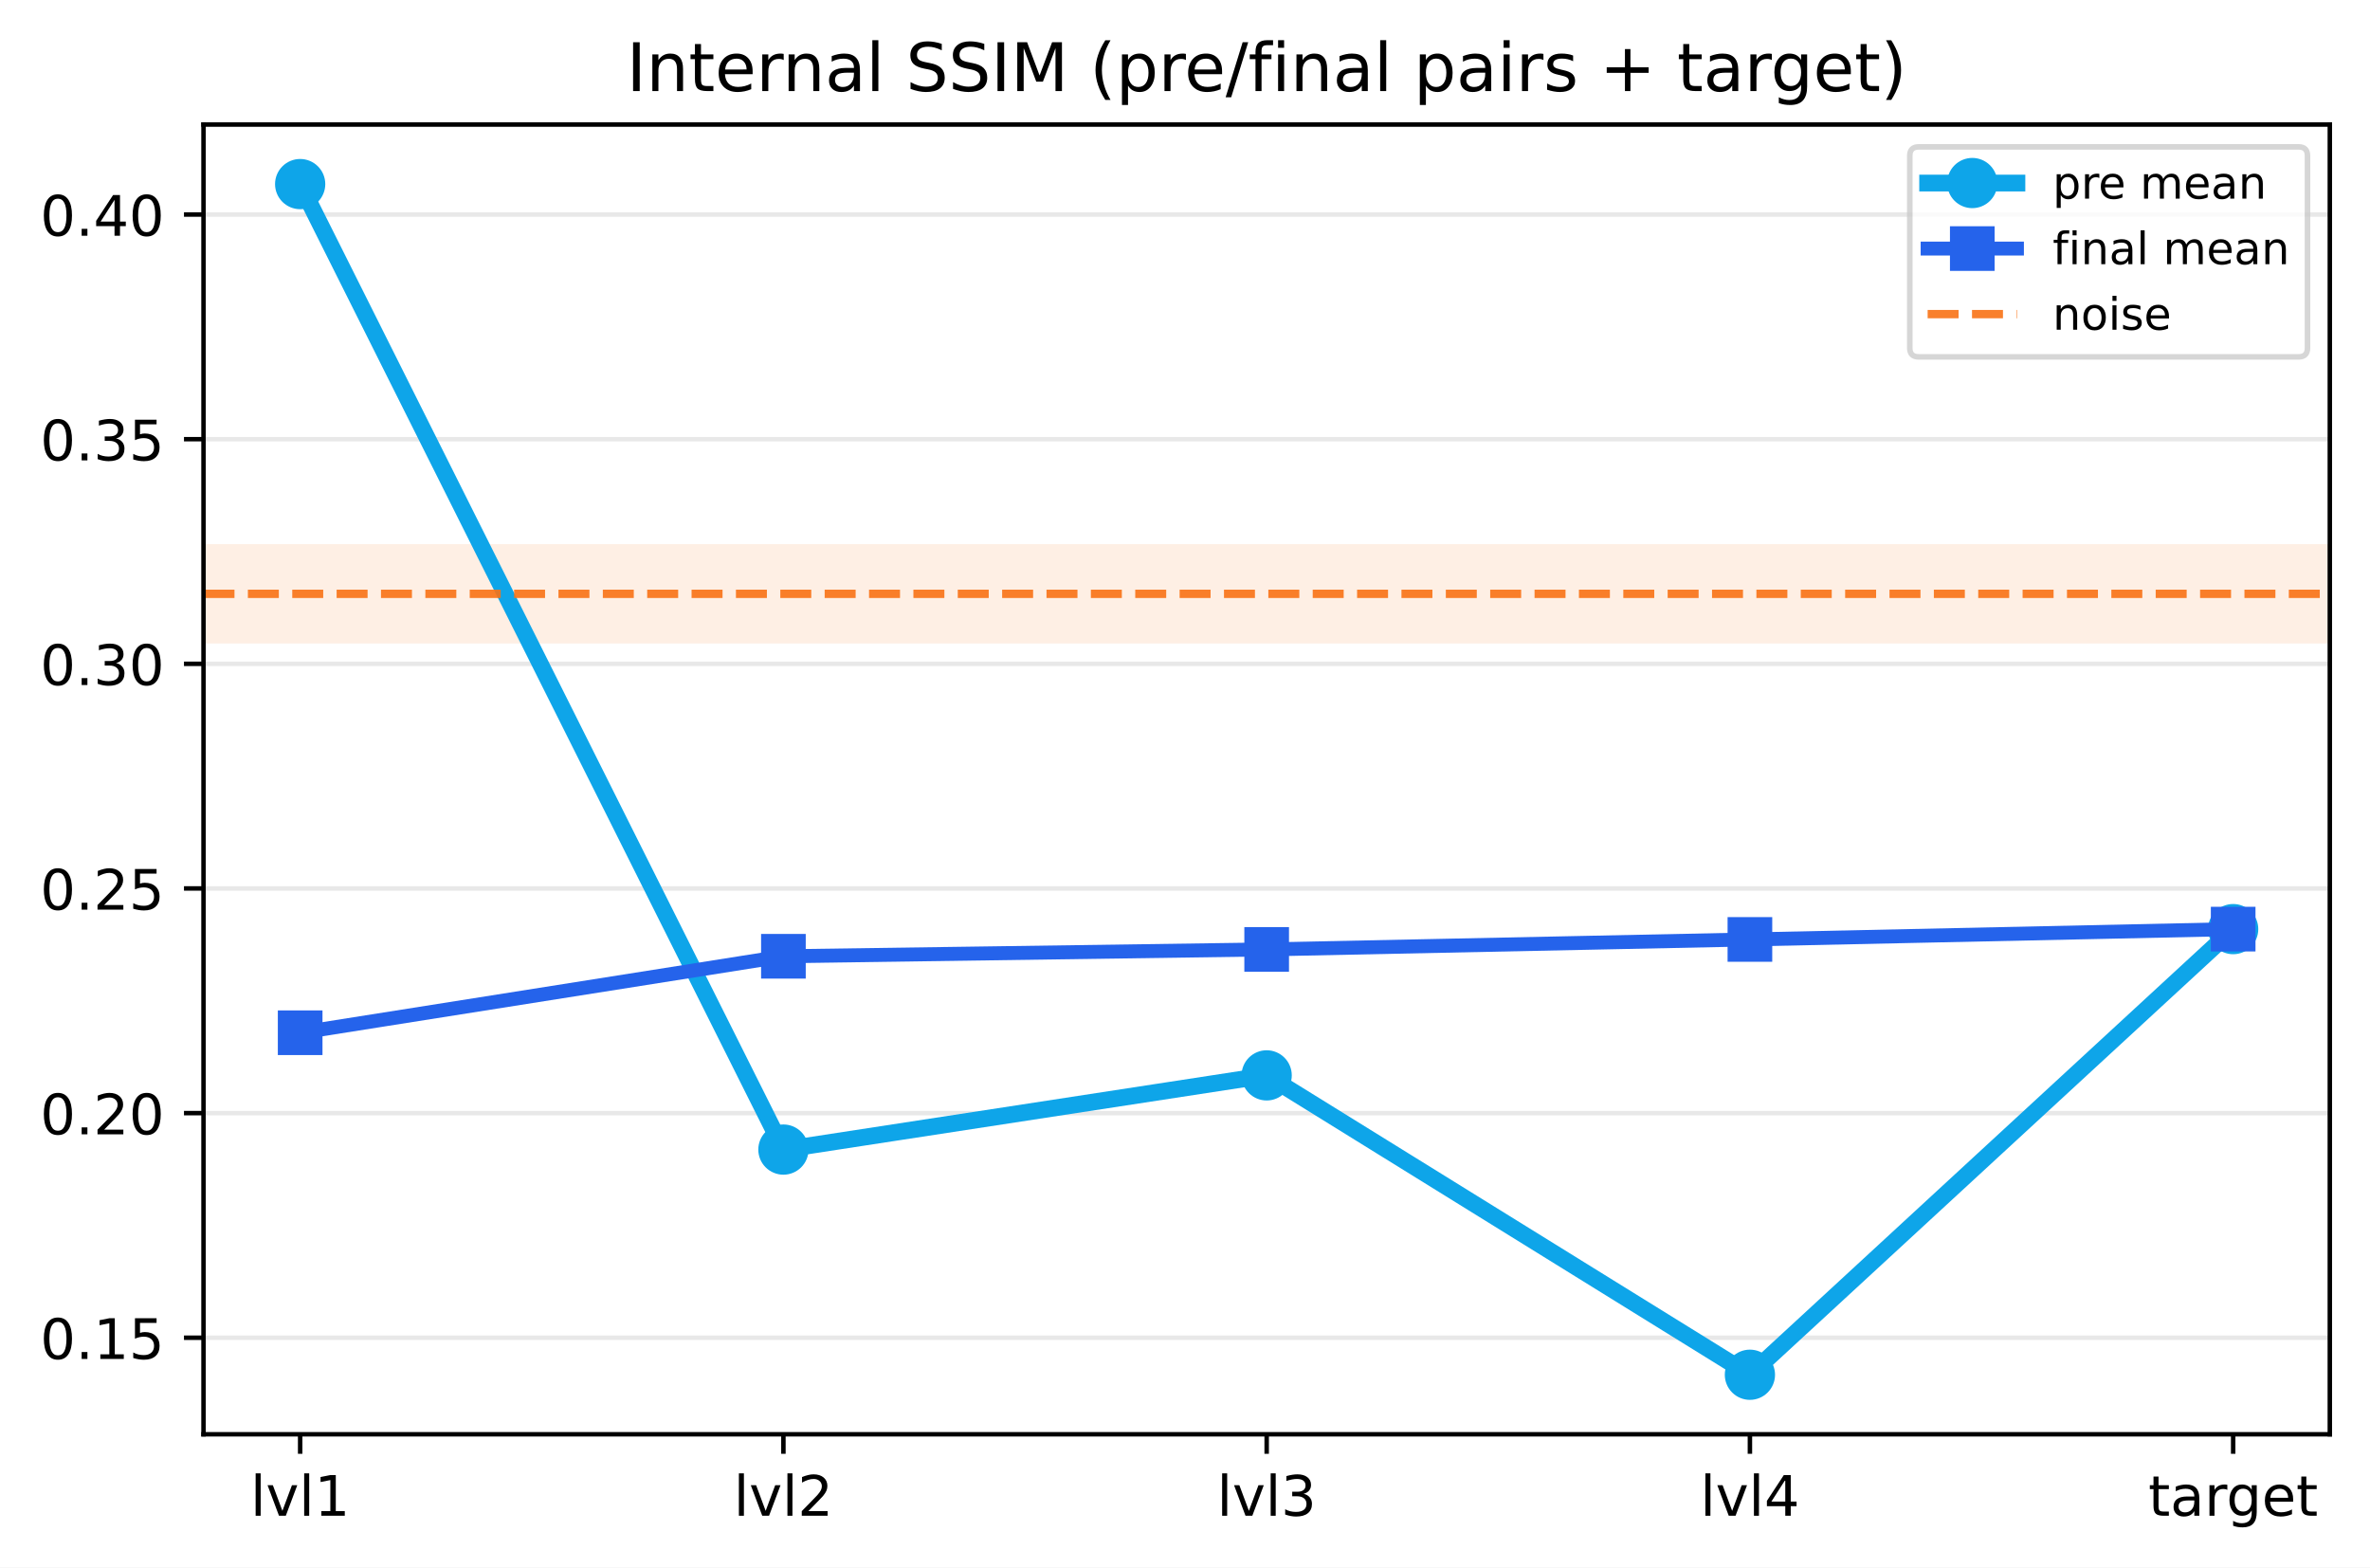
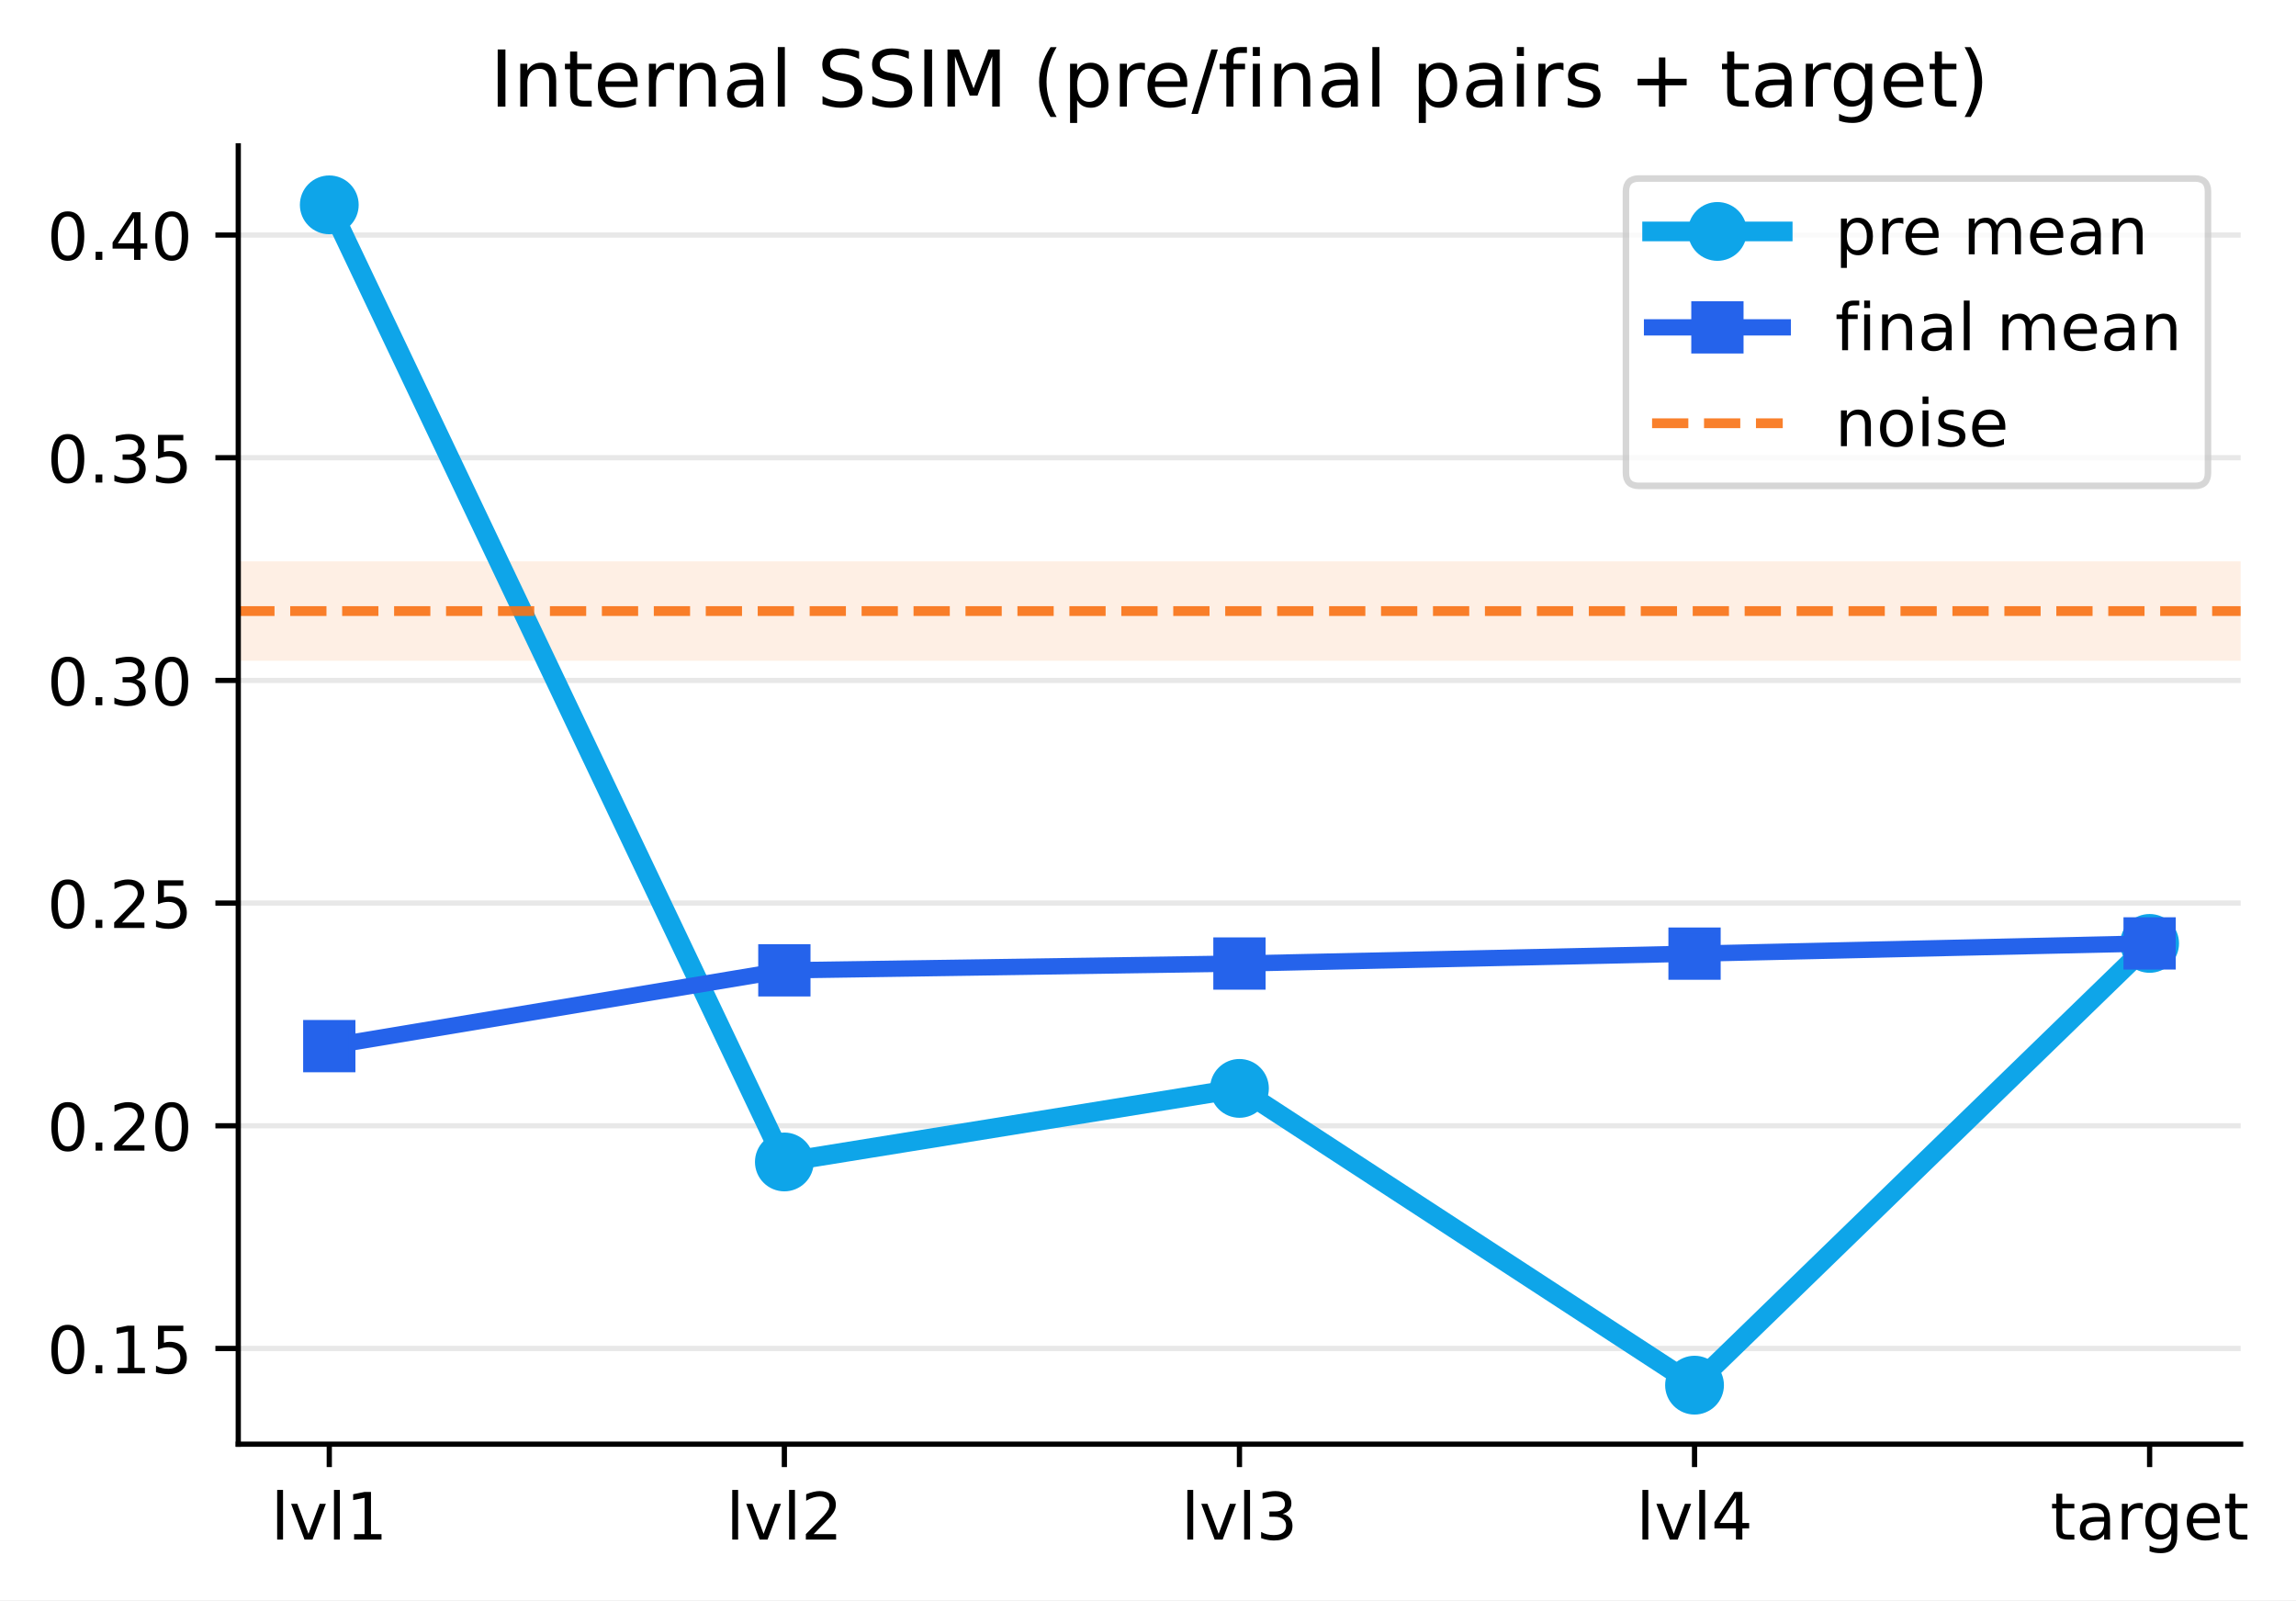
- <svg xmlns="http://www.w3.org/2000/svg" xmlns:xlink="http://www.w3.org/1999/xlink" width="424.664pt" height="280.876pt" viewBox="0 0 424.664 280.876" version="1.1">
+ <svg xmlns="http://www.w3.org/2000/svg" xmlns:xlink="http://www.w3.org/1999/xlink" width="351.4pt" height="244.876pt" viewBox="0 0 351.4 244.876" version="1.1">
  <defs>
    <style type="text/css">*{stroke-linejoin: round; stroke-linecap: butt}</style>
  </defs>
  <g id="figure_1">
    <g id="patch_1">
-       <path d="M 0 280.876  L 424.664 280.876  L 424.664 0  L 0 0  z " style="fill: #ffffff" />
+       <path d="M 0 244.876  L 351.4 244.876  L 351.4 0  L 0 0  z " style="fill: #ffffff" />
    </g>
    <g id="axes_1">
      <g id="patch_2">
-         <path d="M 36.466 256.998  L 417.464 256.998  L 417.464 22.318  L 36.466 22.318  z " style="fill: #ffffff" />
+         <path d="M 36.466 220.998  L 342.927 220.998  L 342.927 22.318  L 36.466 22.318  z " style="fill: #ffffff" />
      </g>
      <g id="patch_3">
-         <path d="M 36.466 114.798  L 417.464 114.798  L 417.464 98.012  L 36.466 98.012  z " clip-path="url(#p9dac8b07de)" style="fill: #f97316; opacity: 0.12; stroke: #f97316; stroke-linejoin: miter" />
+         <path d="M 36.466 100.612  L 342.927 100.612  L 342.927 86.4  L 36.466 86.4  z " clip-path="url(#pee43573e65)" style="fill: #f97316; opacity: 0.12; stroke: #f97316; stroke-linejoin: miter" />
      </g>
      <g id="matplotlib.axis_1">
        <g id="xtick_1">
          <g id="line2d_1">
            <defs>
-               <path id="me222ec5421" d="M 0 0  L 0 3.5  " style="stroke: #000000; stroke-width: 0.8" />
+               <path id="m063bf93cfe" d="M 0 0  L 0 3.5  " style="stroke: #000000; stroke-width: 0.8" />
            </defs>
            <g>
-               <use xlink:href="#me222ec5421" x="53.784" y="256.998" style="stroke: #000000; stroke-width: 0.8" />
+               <use xlink:href="#m063bf93cfe" x="50.396" y="220.998" style="stroke: #000000; stroke-width: 0.8" />
            </g>
          </g>
          <g id="text_1">
-             <g transform="translate(44.86497 271.5966) scale(0.1 -0.1)">
+             <g transform="translate(41.47696 235.5966) scale(0.1 -0.1)">
              <defs>
                <path id="DejaVuSans-6c" d="M 603 4863  L 1178 4863  L 1178 0  L 603 0  L 603 4863  z " transform="scale(0.015625)" />
                <path id="DejaVuSans-76" d="M 191 3500  L 800 3500  L 1894 563  L 2988 3500  L 3597 3500  L 2284 0  L 1503 0  L 191 3500  z " transform="scale(0.015625)" />
                <path id="DejaVuSans-31" d="M 794 531  L 1825 531  L 1825 4091  L 703 3866  L 703 4441  L 1819 4666  L 2450 4666  L 2450 531  L 3481 531  L 3481 0  L 794 0  L 794 531  z " transform="scale(0.015625)" />
              </defs>
              <use xlink:href="#DejaVuSans-6c" />
              <use xlink:href="#DejaVuSans-76" transform="translate(27.7832 0)" />
              <use xlink:href="#DejaVuSans-6c" transform="translate(86.96289 0)" />
              <use xlink:href="#DejaVuSans-31" transform="translate(114.7461 0)" />
            </g>
          </g>
        </g>
        <g id="xtick_2">
          <g id="line2d_2">
            <g>
-               <use xlink:href="#me222ec5421" x="140.374" y="256.998" style="stroke: #000000; stroke-width: 0.8" />
+               <use xlink:href="#m063bf93cfe" x="120.046" y="220.998" style="stroke: #000000; stroke-width: 0.8" />
            </g>
          </g>
          <g id="text_2">
-             <g transform="translate(131.4555 271.5966) scale(0.1 -0.1)">
+             <g transform="translate(111.1274 235.5966) scale(0.1 -0.1)">
              <defs>
                <path id="DejaVuSans-32" d="M 1228 531  L 3431 531  L 3431 0  L 469 0  L 469 531  Q 828 903 1448 1529  Q 2069 2156 2228 2338  Q 2531 2678 2651 2914  Q 2772 3150 2772 3378  Q 2772 3750 2511 3984  Q 2250 4219 1831 4219  Q 1534 4219 1204 4116  Q 875 4013 500 3803  L 500 4441  Q 881 4594 1212 4672  Q 1544 4750 1819 4750  Q 2544 4750 2975 4387  Q 3406 4025 3406 3419  Q 3406 3131 3298 2873  Q 3191 2616 2906 2266  Q 2828 2175 2409 1742  Q 1991 1309 1228 531  z " transform="scale(0.015625)" />
              </defs>
              <use xlink:href="#DejaVuSans-6c" />
              <use xlink:href="#DejaVuSans-76" transform="translate(27.7832 0)" />
              <use xlink:href="#DejaVuSans-6c" transform="translate(86.96289 0)" />
              <use xlink:href="#DejaVuSans-32" transform="translate(114.7461 0)" />
            </g>
          </g>
        </g>
        <g id="xtick_3">
          <g id="line2d_3">
            <g>
-               <use xlink:href="#me222ec5421" x="226.965" y="256.998" style="stroke: #000000; stroke-width: 0.8" />
+               <use xlink:href="#m063bf93cfe" x="189.697" y="220.998" style="stroke: #000000; stroke-width: 0.8" />
            </g>
          </g>
          <g id="text_3">
-             <g transform="translate(218.046 271.5966) scale(0.1 -0.1)">
+             <g transform="translate(180.7778 235.5966) scale(0.1 -0.1)">
              <defs>
                <path id="DejaVuSans-33" d="M 2597 2516  Q 3050 2419 3304 2112  Q 3559 1806 3559 1356  Q 3559 666 3084 287  Q 2609 -91 1734 -91  Q 1441 -91 1130 -33  Q 819 25 488 141  L 488 750  Q 750 597 1062 519  Q 1375 441 1716 441  Q 2309 441 2620 675  Q 2931 909 2931 1356  Q 2931 1769 2642 2001  Q 2353 2234 1838 2234  L 1294 2234  L 1294 2753  L 1863 2753  Q 2328 2753 2575 2939  Q 2822 3125 2822 3475  Q 2822 3834 2567 4026  Q 2313 4219 1838 4219  Q 1578 4219 1281 4162  Q 984 4106 628 3988  L 628 4550  Q 988 4650 1302 4700  Q 1616 4750 1894 4750  Q 2613 4750 3031 4423  Q 3450 4097 3450 3541  Q 3450 3153 3228 2886  Q 3006 2619 2597 2516  z " transform="scale(0.015625)" />
              </defs>
              <use xlink:href="#DejaVuSans-6c" />
              <use xlink:href="#DejaVuSans-76" transform="translate(27.7832 0)" />
              <use xlink:href="#DejaVuSans-6c" transform="translate(86.96289 0)" />
              <use xlink:href="#DejaVuSans-33" transform="translate(114.7461 0)" />
            </g>
          </g>
        </g>
        <g id="xtick_4">
          <g id="line2d_4">
            <g>
-               <use xlink:href="#me222ec5421" x="313.555" y="256.998" style="stroke: #000000; stroke-width: 0.8" />
+               <use xlink:href="#m063bf93cfe" x="259.347" y="220.998" style="stroke: #000000; stroke-width: 0.8" />
            </g>
          </g>
          <g id="text_4">
-             <g transform="translate(304.6365 271.5966) scale(0.1 -0.1)">
+             <g transform="translate(250.4282 235.5966) scale(0.1 -0.1)">
              <defs>
                <path id="DejaVuSans-34" d="M 2419 4116  L 825 1625  L 2419 1625  L 2419 4116  z M 2253 4666  L 3047 4666  L 3047 1625  L 3713 1625  L 3713 1100  L 3047 1100  L 3047 0  L 2419 0  L 2419 1100  L 313 1100  L 313 1709  L 2253 4666  z " transform="scale(0.015625)" />
              </defs>
              <use xlink:href="#DejaVuSans-6c" />
              <use xlink:href="#DejaVuSans-76" transform="translate(27.7832 0)" />
              <use xlink:href="#DejaVuSans-6c" transform="translate(86.96289 0)" />
              <use xlink:href="#DejaVuSans-34" transform="translate(114.7461 0)" />
            </g>
          </g>
        </g>
        <g id="xtick_5">
          <g id="line2d_5">
            <g>
-               <use xlink:href="#me222ec5421" x="400.146" y="256.998" style="stroke: #000000; stroke-width: 0.8" />
+               <use xlink:href="#m063bf93cfe" x="328.997" y="220.998" style="stroke: #000000; stroke-width: 0.8" />
            </g>
          </g>
          <g id="text_5">
-             <g transform="translate(384.9426 271.5966) scale(0.1 -0.1)">
+             <g transform="translate(313.7942 235.5966) scale(0.1 -0.1)">
              <defs>
                <path id="DejaVuSans-74" d="M 1172 4494  L 1172 3500  L 2356 3500  L 2356 3053  L 1172 3053  L 1172 1153  Q 1172 725 1289 603  Q 1406 481 1766 481  L 2356 481  L 2356 0  L 1766 0  Q 1100 0 847 248  Q 594 497 594 1153  L 594 3053  L 172 3053  L 172 3500  L 594 3500  L 594 4494  L 1172 4494  z " transform="scale(0.015625)" />
                <path id="DejaVuSans-61" d="M 2194 1759  Q 1497 1759 1228 1600  Q 959 1441 959 1056  Q 959 750 1161 570  Q 1363 391 1709 391  Q 2188 391 2477 730  Q 2766 1069 2766 1631  L 2766 1759  L 2194 1759  z M 3341 1997  L 3341 0  L 2766 0  L 2766 531  Q 2569 213 2275 61  Q 1981 -91 1556 -91  Q 1019 -91 701 211  Q 384 513 384 1019  Q 384 1609 779 1909  Q 1175 2209 1959 2209  L 2766 2209  L 2766 2266  Q 2766 2663 2505 2880  Q 2244 3097 1772 3097  Q 1472 3097 1187 3025  Q 903 2953 641 2809  L 641 3341  Q 956 3463 1253 3523  Q 1550 3584 1831 3584  Q 2591 3584 2966 3190  Q 3341 2797 3341 1997  z " transform="scale(0.015625)" />
                <path id="DejaVuSans-72" d="M 2631 2963  Q 2534 3019 2420 3045  Q 2306 3072 2169 3072  Q 1681 3072 1420 2755  Q 1159 2438 1159 1844  L 1159 0  L 581 0  L 581 3500  L 1159 3500  L 1159 2956  Q 1341 3275 1631 3429  Q 1922 3584 2338 3584  Q 2397 3584 2469 3576  Q 2541 3569 2628 3553  L 2631 2963  z " transform="scale(0.015625)" />
                <path id="DejaVuSans-67" d="M 2906 1791  Q 2906 2416 2648 2759  Q 2391 3103 1925 3103  Q 1463 3103 1205 2759  Q 947 2416 947 1791  Q 947 1169 1205 825  Q 1463 481 1925 481  Q 2391 481 2648 825  Q 2906 1169 2906 1791  z M 3481 434  Q 3481 -459 3084 -895  Q 2688 -1331 1869 -1331  Q 1566 -1331 1297 -1286  Q 1028 -1241 775 -1147  L 775 -588  Q 1028 -725 1275 -790  Q 1522 -856 1778 -856  Q 2344 -856 2625 -561  Q 2906 -266 2906 331  L 2906 616  Q 2728 306 2450 153  Q 2172 0 1784 0  Q 1141 0 747 490  Q 353 981 353 1791  Q 353 2603 747 3093  Q 1141 3584 1784 3584  Q 2172 3584 2450 3431  Q 2728 3278 2906 2969  L 2906 3500  L 3481 3500  L 3481 434  z " transform="scale(0.015625)" />
                <path id="DejaVuSans-65" d="M 3597 1894  L 3597 1613  L 953 1613  Q 991 1019 1311 708  Q 1631 397 2203 397  Q 2534 397 2845 478  Q 3156 559 3463 722  L 3463 178  Q 3153 47 2828 -22  Q 2503 -91 2169 -91  Q 1331 -91 842 396  Q 353 884 353 1716  Q 353 2575 817 3079  Q 1281 3584 2069 3584  Q 2775 3584 3186 3129  Q 3597 2675 3597 1894  z M 3022 2063  Q 3016 2534 2758 2815  Q 2500 3097 2075 3097  Q 1594 3097 1305 2825  Q 1016 2553 972 2059  L 3022 2063  z " transform="scale(0.015625)" />
              </defs>
              <use xlink:href="#DejaVuSans-74" />
              <use xlink:href="#DejaVuSans-61" transform="translate(39.20898 0)" />
              <use xlink:href="#DejaVuSans-72" transform="translate(100.4883 0)" />
              <use xlink:href="#DejaVuSans-67" transform="translate(139.8516 0)" />
              <use xlink:href="#DejaVuSans-65" transform="translate(203.3281 0)" />
              <use xlink:href="#DejaVuSans-74" transform="translate(264.8516 0)" />
            </g>
          </g>
        </g>
      </g>
      <g id="matplotlib.axis_2">
        <g id="ytick_1">
          <g id="line2d_6">
-             <path d="M 36.466 239.7  L 417.464 239.7  " clip-path="url(#p9dac8b07de)" style="fill: none; stroke: #b0b0b0; stroke-opacity: 0.3; stroke-width: 0.8; stroke-linecap: square" />
+             <path d="M 36.466 206.353  L 342.927 206.353  " clip-path="url(#pee43573e65)" style="fill: none; stroke: #b0b0b0; stroke-opacity: 0.3; stroke-width: 0.8; stroke-linecap: square" />
          </g>
          <g id="line2d_7">
            <defs>
-               <path id="mb90626a413" d="M 0 0  L -3.5 0  " style="stroke: #000000; stroke-width: 0.8" />
+               <path id="mc79de59636" d="M 0 0  L -3.5 0  " style="stroke: #000000; stroke-width: 0.8" />
            </defs>
            <g>
-               <use xlink:href="#mb90626a413" x="36.466" y="239.7" style="stroke: #000000; stroke-width: 0.8" />
+               <use xlink:href="#mc79de59636" x="36.466" y="206.353" style="stroke: #000000; stroke-width: 0.8" />
            </g>
          </g>
          <g id="text_6">
-             <g transform="translate(7.2 243.4988) scale(0.1 -0.1)">
+             <g transform="translate(7.2 210.1524) scale(0.1 -0.1)">
              <defs>
                <path id="DejaVuSans-30" d="M 2034 4250  Q 1547 4250 1301 3770  Q 1056 3291 1056 2328  Q 1056 1369 1301 889  Q 1547 409 2034 409  Q 2525 409 2770 889  Q 3016 1369 3016 2328  Q 3016 3291 2770 3770  Q 2525 4250 2034 4250  z M 2034 4750  Q 2819 4750 3233 4129  Q 3647 3509 3647 2328  Q 3647 1150 3233 529  Q 2819 -91 2034 -91  Q 1250 -91 836 529  Q 422 1150 422 2328  Q 422 3509 836 4129  Q 1250 4750 2034 4750  z " transform="scale(0.015625)" />
                <path id="DejaVuSans-2e" d="M 684 794  L 1344 794  L 1344 0  L 684 0  L 684 794  z " transform="scale(0.015625)" />
                <path id="DejaVuSans-35" d="M 691 4666  L 3169 4666  L 3169 4134  L 1269 4134  L 1269 2991  Q 1406 3038 1543 3061  Q 1681 3084 1819 3084  Q 2600 3084 3056 2656  Q 3513 2228 3513 1497  Q 3513 744 3044 326  Q 2575 -91 1722 -91  Q 1428 -91 1123 -41  Q 819 9 494 109  L 494 744  Q 775 591 1075 516  Q 1375 441 1709 441  Q 2250 441 2565 725  Q 2881 1009 2881 1497  Q 2881 1984 2565 2268  Q 2250 2553 1709 2553  Q 1456 2553 1204 2497  Q 953 2441 691 2322  L 691 4666  z " transform="scale(0.015625)" />
              </defs>
              <use xlink:href="#DejaVuSans-30" />
              <use xlink:href="#DejaVuSans-2e" transform="translate(63.62305 0)" />
              <use xlink:href="#DejaVuSans-31" transform="translate(95.41016 0)" />
              <use xlink:href="#DejaVuSans-35" transform="translate(159.0332 0)" />
            </g>
          </g>
        </g>
        <g id="ytick_2">
          <g id="line2d_8">
-             <path d="M 36.466 199.448  L 417.464 199.448  " clip-path="url(#p9dac8b07de)" style="fill: none; stroke: #b0b0b0; stroke-opacity: 0.3; stroke-width: 0.8; stroke-linecap: square" />
+             <path d="M 36.466 172.276  L 342.927 172.276  " clip-path="url(#pee43573e65)" style="fill: none; stroke: #b0b0b0; stroke-opacity: 0.3; stroke-width: 0.8; stroke-linecap: square" />
          </g>
          <g id="line2d_9">
            <g>
-               <use xlink:href="#mb90626a413" x="36.466" y="199.448" style="stroke: #000000; stroke-width: 0.8" />
+               <use xlink:href="#mc79de59636" x="36.466" y="172.276" style="stroke: #000000; stroke-width: 0.8" />
            </g>
          </g>
          <g id="text_7">
-             <g transform="translate(7.2 203.2473) scale(0.1 -0.1)">
+             <g transform="translate(7.2 176.0755) scale(0.1 -0.1)">
              <use xlink:href="#DejaVuSans-30" />
              <use xlink:href="#DejaVuSans-2e" transform="translate(63.62305 0)" />
              <use xlink:href="#DejaVuSans-32" transform="translate(95.41016 0)" />
              <use xlink:href="#DejaVuSans-30" transform="translate(159.0332 0)" />
            </g>
          </g>
        </g>
        <g id="ytick_3">
          <g id="line2d_10">
-             <path d="M 36.466 159.196  L 417.464 159.196  " clip-path="url(#p9dac8b07de)" style="fill: none; stroke: #b0b0b0; stroke-opacity: 0.3; stroke-width: 0.8; stroke-linecap: square" />
+             <path d="M 36.466 138.199  L 342.927 138.199  " clip-path="url(#pee43573e65)" style="fill: none; stroke: #b0b0b0; stroke-opacity: 0.3; stroke-width: 0.8; stroke-linecap: square" />
          </g>
          <g id="line2d_11">
            <g>
-               <use xlink:href="#mb90626a413" x="36.466" y="159.196" style="stroke: #000000; stroke-width: 0.8" />
+               <use xlink:href="#mc79de59636" x="36.466" y="138.199" style="stroke: #000000; stroke-width: 0.8" />
            </g>
          </g>
          <g id="text_8">
-             <g transform="translate(7.2 162.9957) scale(0.1 -0.1)">
+             <g transform="translate(7.2 141.9985) scale(0.1 -0.1)">
              <use xlink:href="#DejaVuSans-30" />
              <use xlink:href="#DejaVuSans-2e" transform="translate(63.62305 0)" />
              <use xlink:href="#DejaVuSans-32" transform="translate(95.41016 0)" />
              <use xlink:href="#DejaVuSans-35" transform="translate(159.0332 0)" />
            </g>
          </g>
        </g>
        <g id="ytick_4">
          <g id="line2d_12">
-             <path d="M 36.466 118.945  L 417.464 118.945  " clip-path="url(#p9dac8b07de)" style="fill: none; stroke: #b0b0b0; stroke-opacity: 0.3; stroke-width: 0.8; stroke-linecap: square" />
+             <path d="M 36.466 104.122  L 342.927 104.122  " clip-path="url(#pee43573e65)" style="fill: none; stroke: #b0b0b0; stroke-opacity: 0.3; stroke-width: 0.8; stroke-linecap: square" />
          </g>
          <g id="line2d_13">
            <g>
-               <use xlink:href="#mb90626a413" x="36.466" y="118.945" style="stroke: #000000; stroke-width: 0.8" />
+               <use xlink:href="#mc79de59636" x="36.466" y="104.122" style="stroke: #000000; stroke-width: 0.8" />
            </g>
          </g>
          <g id="text_9">
-             <g transform="translate(7.2 122.7441) scale(0.1 -0.1)">
+             <g transform="translate(7.2 107.9215) scale(0.1 -0.1)">
              <use xlink:href="#DejaVuSans-30" />
              <use xlink:href="#DejaVuSans-2e" transform="translate(63.62305 0)" />
              <use xlink:href="#DejaVuSans-33" transform="translate(95.41016 0)" />
              <use xlink:href="#DejaVuSans-30" transform="translate(159.0332 0)" />
            </g>
          </g>
        </g>
        <g id="ytick_5">
          <g id="line2d_14">
-             <path d="M 36.466 78.693  L 417.464 78.693  " clip-path="url(#p9dac8b07de)" style="fill: none; stroke: #b0b0b0; stroke-opacity: 0.3; stroke-width: 0.8; stroke-linecap: square" />
+             <path d="M 36.466 70.045  L 342.927 70.045  " clip-path="url(#pee43573e65)" style="fill: none; stroke: #b0b0b0; stroke-opacity: 0.3; stroke-width: 0.8; stroke-linecap: square" />
          </g>
          <g id="line2d_15">
            <g>
-               <use xlink:href="#mb90626a413" x="36.466" y="78.693" style="stroke: #000000; stroke-width: 0.8" />
+               <use xlink:href="#mc79de59636" x="36.466" y="70.045" style="stroke: #000000; stroke-width: 0.8" />
            </g>
          </g>
          <g id="text_10">
-             <g transform="translate(7.2 82.49257) scale(0.1 -0.1)">
+             <g transform="translate(7.2 73.84459) scale(0.1 -0.1)">
              <use xlink:href="#DejaVuSans-30" />
              <use xlink:href="#DejaVuSans-2e" transform="translate(63.62305 0)" />
              <use xlink:href="#DejaVuSans-33" transform="translate(95.41016 0)" />
              <use xlink:href="#DejaVuSans-35" transform="translate(159.0332 0)" />
            </g>
          </g>
        </g>
        <g id="ytick_6">
          <g id="line2d_16">
-             <path d="M 36.466 38.442  L 417.464 38.442  " clip-path="url(#p9dac8b07de)" style="fill: none; stroke: #b0b0b0; stroke-opacity: 0.3; stroke-width: 0.8; stroke-linecap: square" />
+             <path d="M 36.466 35.968  L 342.927 35.968  " clip-path="url(#pee43573e65)" style="fill: none; stroke: #b0b0b0; stroke-opacity: 0.3; stroke-width: 0.8; stroke-linecap: square" />
          </g>
          <g id="line2d_17">
            <g>
-               <use xlink:href="#mb90626a413" x="36.466" y="38.442" style="stroke: #000000; stroke-width: 0.8" />
+               <use xlink:href="#mc79de59636" x="36.466" y="35.968" style="stroke: #000000; stroke-width: 0.8" />
            </g>
          </g>
          <g id="text_11">
-             <g transform="translate(7.2 42.24101) scale(0.1 -0.1)">
+             <g transform="translate(7.2 39.76763) scale(0.1 -0.1)">
              <use xlink:href="#DejaVuSans-30" />
              <use xlink:href="#DejaVuSans-2e" transform="translate(63.62305 0)" />
              <use xlink:href="#DejaVuSans-34" transform="translate(95.41016 0)" />
              <use xlink:href="#DejaVuSans-30" transform="translate(159.0332 0)" />
            </g>
          </g>
        </g>
      </g>
      <g id="line2d_18">
-         <path d="M 53.784 32.985  L 140.374 205.985  L 226.965 192.688  L 313.555 246.331  L 400.146 166.481  " clip-path="url(#p9dac8b07de)" style="fill: none; stroke: #0ea5e9; stroke-width: 3; stroke-linecap: square" />
+         <path d="M 50.396 31.349  L 120.046 177.81  L 189.697 166.553  L 259.347 211.967  L 328.997 144.367  " clip-path="url(#pee43573e65)" style="fill: none; stroke: #0ea5e9; stroke-width: 3; stroke-linecap: square" />
        <defs>
-           <path id="m01c21faa60" d="M 0 4  C 1.061 4 2.078 3.579 2.828 2.828  C 3.579 2.078 4 1.061 4 0  C 4 -1.061 3.579 -2.078 2.828 -2.828  C 2.078 -3.579 1.061 -4 0 -4  C -1.061 -4 -2.078 -3.579 -2.828 -2.828  C -3.579 -2.078 -4 -1.061 -4 0  C -4 1.061 -3.579 2.078 -2.828 2.828  C -2.078 3.579 -1.061 4 0 4  z " style="stroke: #0ea5e9" />
+           <path id="m64b034f3bd" d="M 0 4  C 1.061 4 2.078 3.579 2.828 2.828  C 3.579 2.078 4 1.061 4 0  C 4 -1.061 3.579 -2.078 2.828 -2.828  C 2.078 -3.579 1.061 -4 0 -4  C -1.061 -4 -2.078 -3.579 -2.828 -2.828  C -3.579 -2.078 -4 -1.061 -4 0  C -4 1.061 -3.579 2.078 -2.828 2.828  C -2.078 3.579 -1.061 4 0 4  z " style="stroke: #0ea5e9" />
        </defs>
-         <g clip-path="url(#p9dac8b07de)">
-           <use xlink:href="#m01c21faa60" x="53.784" y="32.985" style="fill: #0ea5e9; stroke: #0ea5e9" />
-           <use xlink:href="#m01c21faa60" x="140.374" y="205.985" style="fill: #0ea5e9; stroke: #0ea5e9" />
-           <use xlink:href="#m01c21faa60" x="226.965" y="192.688" style="fill: #0ea5e9; stroke: #0ea5e9" />
-           <use xlink:href="#m01c21faa60" x="313.555" y="246.331" style="fill: #0ea5e9; stroke: #0ea5e9" />
-           <use xlink:href="#m01c21faa60" x="400.146" y="166.481" style="fill: #0ea5e9; stroke: #0ea5e9" />
+         <g clip-path="url(#pee43573e65)">
+           <use xlink:href="#m64b034f3bd" x="50.396" y="31.349" style="fill: #0ea5e9; stroke: #0ea5e9" />
+           <use xlink:href="#m64b034f3bd" x="120.046" y="177.81" style="fill: #0ea5e9; stroke: #0ea5e9" />
+           <use xlink:href="#m64b034f3bd" x="189.697" y="166.553" style="fill: #0ea5e9; stroke: #0ea5e9" />
+           <use xlink:href="#m64b034f3bd" x="259.347" y="211.967" style="fill: #0ea5e9; stroke: #0ea5e9" />
+           <use xlink:href="#m64b034f3bd" x="328.997" y="144.367" style="fill: #0ea5e9; stroke: #0ea5e9" />
        </g>
      </g>
      <g id="line2d_19">
-         <path d="M 53.784 185.049  L 140.374 171.347  L 226.965 170.119  L 313.555 168.331  L 400.146 166.481  " clip-path="url(#p9dac8b07de)" style="fill: none; stroke: #2563eb; stroke-width: 2.5; stroke-linecap: square" />
+         <path d="M 50.396 160.086  L 120.046 148.486  L 189.697 147.447  L 259.347 145.932  L 328.997 144.367  " clip-path="url(#pee43573e65)" style="fill: none; stroke: #2563eb; stroke-width: 2.5; stroke-linecap: square" />
        <defs>
-           <path id="m82b023a8c7" d="M -3.5 3.5  L 3.5 3.5  L 3.5 -3.5  L -3.5 -3.5  z " style="stroke: #2563eb; stroke-linejoin: miter" />
+           <path id="m9d091e501d" d="M -3.5 3.5  L 3.5 3.5  L 3.5 -3.5  L -3.5 -3.5  z " style="stroke: #2563eb; stroke-linejoin: miter" />
        </defs>
-         <g clip-path="url(#p9dac8b07de)">
-           <use xlink:href="#m82b023a8c7" x="53.784" y="185.049" style="fill: #2563eb; stroke: #2563eb; stroke-linejoin: miter" />
-           <use xlink:href="#m82b023a8c7" x="140.374" y="171.347" style="fill: #2563eb; stroke: #2563eb; stroke-linejoin: miter" />
-           <use xlink:href="#m82b023a8c7" x="226.965" y="170.119" style="fill: #2563eb; stroke: #2563eb; stroke-linejoin: miter" />
-           <use xlink:href="#m82b023a8c7" x="313.555" y="168.331" style="fill: #2563eb; stroke: #2563eb; stroke-linejoin: miter" />
-           <use xlink:href="#m82b023a8c7" x="400.146" y="166.481" style="fill: #2563eb; stroke: #2563eb; stroke-linejoin: miter" />
+         <g clip-path="url(#pee43573e65)">
+           <use xlink:href="#m9d091e501d" x="50.396" y="160.086" style="fill: #2563eb; stroke: #2563eb; stroke-linejoin: miter" />
+           <use xlink:href="#m9d091e501d" x="120.046" y="148.486" style="fill: #2563eb; stroke: #2563eb; stroke-linejoin: miter" />
+           <use xlink:href="#m9d091e501d" x="189.697" y="147.447" style="fill: #2563eb; stroke: #2563eb; stroke-linejoin: miter" />
+           <use xlink:href="#m9d091e501d" x="259.347" y="145.932" style="fill: #2563eb; stroke: #2563eb; stroke-linejoin: miter" />
+           <use xlink:href="#m9d091e501d" x="328.997" y="144.367" style="fill: #2563eb; stroke: #2563eb; stroke-linejoin: miter" />
        </g>
      </g>
      <g id="line2d_20">
-         <path d="M 36.466 106.405  L 417.464 106.405  " clip-path="url(#p9dac8b07de)" style="fill: none; stroke-dasharray: 5.55,2.4; stroke-dashoffset: 0; stroke: #f97316; stroke-opacity: 0.9; stroke-width: 1.5" />
+         <path d="M 36.466 93.506  L 342.927 93.506  " clip-path="url(#pee43573e65)" style="fill: none; stroke-dasharray: 5.55,2.4; stroke-dashoffset: 0; stroke: #f97316; stroke-opacity: 0.9; stroke-width: 1.5" />
      </g>
      <g id="patch_4">
-         <path d="M 36.466 256.998  L 36.466 22.318  " style="fill: none; stroke: #000000; stroke-width: 0.8; stroke-linejoin: miter; stroke-linecap: square" />
+         <path d="M 36.466 220.998  L 36.466 22.318  " style="fill: none; stroke: #000000; stroke-width: 0.8; stroke-linejoin: miter; stroke-linecap: square" />
      </g>
      <g id="patch_5">
-         <path d="M 417.464 256.998  L 417.464 22.318  " style="fill: none; stroke: #000000; stroke-width: 0.8; stroke-linejoin: miter; stroke-linecap: square" />
-       </g>
-       <g id="patch_6">
-         <path d="M 36.466 256.998  L 417.464 256.998  " style="fill: none; stroke: #000000; stroke-width: 0.8; stroke-linejoin: miter; stroke-linecap: square" />
-       </g>
-       <g id="patch_7">
-         <path d="M 36.466 22.318  L 417.464 22.318  " style="fill: none; stroke: #000000; stroke-width: 0.8; stroke-linejoin: miter; stroke-linecap: square" />
+         <path d="M 36.466 220.998  L 342.927 220.998  " style="fill: none; stroke: #000000; stroke-width: 0.8; stroke-linejoin: miter; stroke-linecap: square" />
      </g>
      <g id="text_12">
-         <g transform="translate(112.2635 16.31812) scale(0.12 -0.12)">
+         <g transform="translate(74.99528 16.31812) scale(0.12 -0.12)">
          <defs>
            <path id="DejaVuSans-49" d="M 628 4666  L 1259 4666  L 1259 0  L 628 0  L 628 4666  z " transform="scale(0.015625)" />
            <path id="DejaVuSans-6e" d="M 3513 2113  L 3513 0  L 2938 0  L 2938 2094  Q 2938 2591 2744 2837  Q 2550 3084 2163 3084  Q 1697 3084 1428 2787  Q 1159 2491 1159 1978  L 1159 0  L 581 0  L 581 3500  L 1159 3500  L 1159 2956  Q 1366 3272 1645 3428  Q 1925 3584 2291 3584  Q 2894 3584 3203 3211  Q 3513 2838 3513 2113  z " transform="scale(0.015625)" />
            <path id="DejaVuSans-20" transform="scale(0.015625)" />
            <path id="DejaVuSans-53" d="M 3425 4513  L 3425 3897  Q 3066 4069 2747 4153  Q 2428 4238 2131 4238  Q 1616 4238 1336 4038  Q 1056 3838 1056 3469  Q 1056 3159 1242 3001  Q 1428 2844 1947 2747  L 2328 2669  Q 3034 2534 3370 2195  Q 3706 1856 3706 1288  Q 3706 609 3251 259  Q 2797 -91 1919 -91  Q 1588 -91 1214 -16  Q 841 59 441 206  L 441 856  Q 825 641 1194 531  Q 1563 422 1919 422  Q 2459 422 2753 634  Q 3047 847 3047 1241  Q 3047 1584 2836 1778  Q 2625 1972 2144 2069  L 1759 2144  Q 1053 2284 737 2584  Q 422 2884 422 3419  Q 422 4038 858 4394  Q 1294 4750 2059 4750  Q 2388 4750 2728 4690  Q 3069 4631 3425 4513  z " transform="scale(0.015625)" />
            <path id="DejaVuSans-4d" d="M 628 4666  L 1569 4666  L 2759 1491  L 3956 4666  L 4897 4666  L 4897 0  L 4281 0  L 4281 4097  L 3078 897  L 2444 897  L 1241 4097  L 1241 0  L 628 0  L 628 4666  z " transform="scale(0.015625)" />
            <path id="DejaVuSans-28" d="M 1984 4856  Q 1566 4138 1362 3434  Q 1159 2731 1159 2009  Q 1159 1288 1364 580  Q 1569 -128 1984 -844  L 1484 -844  Q 1016 -109 783 600  Q 550 1309 550 2009  Q 550 2706 781 3412  Q 1013 4119 1484 4856  L 1984 4856  z " transform="scale(0.015625)" />
            <path id="DejaVuSans-70" d="M 1159 525  L 1159 -1331  L 581 -1331  L 581 3500  L 1159 3500  L 1159 2969  Q 1341 3281 1617 3432  Q 1894 3584 2278 3584  Q 2916 3584 3314 3078  Q 3713 2572 3713 1747  Q 3713 922 3314 415  Q 2916 -91 2278 -91  Q 1894 -91 1617 61  Q 1341 213 1159 525  z M 3116 1747  Q 3116 2381 2855 2742  Q 2594 3103 2138 3103  Q 1681 3103 1420 2742  Q 1159 2381 1159 1747  Q 1159 1113 1420 752  Q 1681 391 2138 391  Q 2594 391 2855 752  Q 3116 1113 3116 1747  z " transform="scale(0.015625)" />
            <path id="DejaVuSans-2f" d="M 1625 4666  L 2156 4666  L 531 -594  L 0 -594  L 1625 4666  z " transform="scale(0.015625)" />
            <path id="DejaVuSans-66" d="M 2375 4863  L 2375 4384  L 1825 4384  Q 1516 4384 1395 4259  Q 1275 4134 1275 3809  L 1275 3500  L 2222 3500  L 2222 3053  L 1275 3053  L 1275 0  L 697 0  L 697 3053  L 147 3053  L 147 3500  L 697 3500  L 697 3744  Q 697 4328 969 4595  Q 1241 4863 1831 4863  L 2375 4863  z " transform="scale(0.015625)" />
            <path id="DejaVuSans-69" d="M 603 3500  L 1178 3500  L 1178 0  L 603 0  L 603 3500  z M 603 4863  L 1178 4863  L 1178 4134  L 603 4134  L 603 4863  z " transform="scale(0.015625)" />
            <path id="DejaVuSans-73" d="M 2834 3397  L 2834 2853  Q 2591 2978 2328 3040  Q 2066 3103 1784 3103  Q 1356 3103 1142 2972  Q 928 2841 928 2578  Q 928 2378 1081 2264  Q 1234 2150 1697 2047  L 1894 2003  Q 2506 1872 2764 1633  Q 3022 1394 3022 966  Q 3022 478 2636 193  Q 2250 -91 1575 -91  Q 1294 -91 989 -36  Q 684 19 347 128  L 347 722  Q 666 556 975 473  Q 1284 391 1588 391  Q 1994 391 2212 530  Q 2431 669 2431 922  Q 2431 1156 2273 1281  Q 2116 1406 1581 1522  L 1381 1569  Q 847 1681 609 1914  Q 372 2147 372 2553  Q 372 3047 722 3315  Q 1072 3584 1716 3584  Q 2034 3584 2315 3537  Q 2597 3491 2834 3397  z " transform="scale(0.015625)" />
            <path id="DejaVuSans-2b" d="M 2944 4013  L 2944 2272  L 4684 2272  L 4684 1741  L 2944 1741  L 2944 0  L 2419 0  L 2419 1741  L 678 1741  L 678 2272  L 2419 2272  L 2419 4013  L 2944 4013  z " transform="scale(0.015625)" />
            <path id="DejaVuSans-29" d="M 513 4856  L 1013 4856  Q 1481 4119 1714 3412  Q 1947 2706 1947 2009  Q 1947 1309 1714 600  Q 1481 -109 1013 -844  L 513 -844  Q 928 -128 1133 580  Q 1338 1288 1338 2009  Q 1338 2731 1133 3434  Q 928 4138 513 4856  z " transform="scale(0.015625)" />
          </defs>
          <use xlink:href="#DejaVuSans-49" />
          <use xlink:href="#DejaVuSans-6e" transform="translate(29.49219 0)" />
          <use xlink:href="#DejaVuSans-74" transform="translate(92.87109 0)" />
          <use xlink:href="#DejaVuSans-65" transform="translate(132.0801 0)" />
          <use xlink:href="#DejaVuSans-72" transform="translate(193.6035 0)" />
          <use xlink:href="#DejaVuSans-6e" transform="translate(232.9668 0)" />
          <use xlink:href="#DejaVuSans-61" transform="translate(296.3457 0)" />
          <use xlink:href="#DejaVuSans-6c" transform="translate(357.625 0)" />
          <use xlink:href="#DejaVuSans-20" transform="translate(385.4082 0)" />
          <use xlink:href="#DejaVuSans-53" transform="translate(417.1953 0)" />
          <use xlink:href="#DejaVuSans-53" transform="translate(480.6719 0)" />
          <use xlink:href="#DejaVuSans-49" transform="translate(544.1484 0)" />
          <use xlink:href="#DejaVuSans-4d" transform="translate(573.6406 0)" />
          <use xlink:href="#DejaVuSans-20" transform="translate(659.9199 0)" />
          <use xlink:href="#DejaVuSans-28" transform="translate(691.707 0)" />
          <use xlink:href="#DejaVuSans-70" transform="translate(730.7207 0)" />
          <use xlink:href="#DejaVuSans-72" transform="translate(794.1973 0)" />
          <use xlink:href="#DejaVuSans-65" transform="translate(833.0605 0)" />
          <use xlink:href="#DejaVuSans-2f" transform="translate(894.584 0)" />
          <use xlink:href="#DejaVuSans-66" transform="translate(928.2754 0)" />
          <use xlink:href="#DejaVuSans-69" transform="translate(963.4805 0)" />
          <use xlink:href="#DejaVuSans-6e" transform="translate(991.2637 0)" />
          <use xlink:href="#DejaVuSans-61" transform="translate(1054.643 0)" />
          <use xlink:href="#DejaVuSans-6c" transform="translate(1115.922 0)" />
          <use xlink:href="#DejaVuSans-20" transform="translate(1143.705 0)" />
          <use xlink:href="#DejaVuSans-70" transform="translate(1175.492 0)" />
          <use xlink:href="#DejaVuSans-61" transform="translate(1238.969 0)" />
          <use xlink:href="#DejaVuSans-69" transform="translate(1300.248 0)" />
          <use xlink:href="#DejaVuSans-72" transform="translate(1328.031 0)" />
          <use xlink:href="#DejaVuSans-73" transform="translate(1369.145 0)" />
          <use xlink:href="#DejaVuSans-20" transform="translate(1421.244 0)" />
          <use xlink:href="#DejaVuSans-2b" transform="translate(1453.031 0)" />
          <use xlink:href="#DejaVuSans-20" transform="translate(1536.82 0)" />
          <use xlink:href="#DejaVuSans-74" transform="translate(1568.607 0)" />
          <use xlink:href="#DejaVuSans-61" transform="translate(1607.816 0)" />
          <use xlink:href="#DejaVuSans-72" transform="translate(1669.096 0)" />
          <use xlink:href="#DejaVuSans-67" transform="translate(1708.459 0)" />
          <use xlink:href="#DejaVuSans-65" transform="translate(1771.936 0)" />
          <use xlink:href="#DejaVuSans-74" transform="translate(1833.459 0)" />
          <use xlink:href="#DejaVuSans-29" transform="translate(1872.668 0)" />
        </g>
      </g>
      <g id="legend_1">
-         <g id="patch_8">
-           <path d="M 343.8 63.946  L 411.864 63.946  Q 413.464 63.946 413.464 62.346  L 413.464 27.918  Q 413.464 26.318 411.864 26.318  L 343.8 26.318  Q 342.2 26.318 342.2 27.918  L 342.2 62.346  Q 342.2 63.946 343.8 63.946  z " style="fill: #ffffff; opacity: 0.8; stroke: #cccccc; stroke-linejoin: miter" />
+         <g id="patch_6">
+           <path d="M 250.848 74.353  L 335.927 74.353  Q 337.927 74.353 337.927 72.353  L 337.927 29.318  Q 337.927 27.318 335.927 27.318  L 250.848 27.318  Q 248.848 27.318 248.848 29.318  L 248.848 72.353  Q 248.848 74.353 250.848 74.353  z " style="fill: #ffffff; opacity: 0.8; stroke: #cccccc; stroke-linejoin: miter" />
        </g>
        <g id="line2d_21">
-           <path d="M 345.4 32.797  L 353.4 32.797  L 361.4 32.797  " style="fill: none; stroke: #0ea5e9; stroke-width: 3; stroke-linecap: square" />
+           <path d="M 252.848 35.417  L 262.848 35.417  L 272.848 35.417  " style="fill: none; stroke: #0ea5e9; stroke-width: 3; stroke-linecap: square" />
          <g>
-             <use xlink:href="#m01c21faa60" x="353.4" y="32.797" style="fill: #0ea5e9; stroke: #0ea5e9" />
+             <use xlink:href="#m64b034f3bd" x="262.848" y="35.417" style="fill: #0ea5e9; stroke: #0ea5e9" />
          </g>
        </g>
        <g id="text_13">
-           <g transform="translate(367.8001 35.59687) scale(0.08 -0.08)">
+           <g transform="translate(280.8478 38.91656) scale(0.1 -0.1)">
            <defs>
              <path id="DejaVuSans-6d" d="M 3328 2828  Q 3544 3216 3844 3400  Q 4144 3584 4550 3584  Q 5097 3584 5394 3201  Q 5691 2819 5691 2113  L 5691 0  L 5113 0  L 5113 2094  Q 5113 2597 4934 2840  Q 4756 3084 4391 3084  Q 3944 3084 3684 2787  Q 3425 2491 3425 1978  L 3425 0  L 2847 0  L 2847 2094  Q 2847 2600 2669 2842  Q 2491 3084 2119 3084  Q 1678 3084 1418 2786  Q 1159 2488 1159 1978  L 1159 0  L 581 0  L 581 3500  L 1159 3500  L 1159 2956  Q 1356 3278 1631 3431  Q 1906 3584 2284 3584  Q 2666 3584 2933 3390  Q 3200 3197 3328 2828  z " transform="scale(0.015625)" />
            </defs>
            <use xlink:href="#DejaVuSans-70" />
            <use xlink:href="#DejaVuSans-72" transform="translate(63.47656 0)" />
            <use xlink:href="#DejaVuSans-65" transform="translate(102.3398 0)" />
            <use xlink:href="#DejaVuSans-20" transform="translate(163.8633 0)" />
            <use xlink:href="#DejaVuSans-6d" transform="translate(195.6504 0)" />
            <use xlink:href="#DejaVuSans-65" transform="translate(293.0625 0)" />
            <use xlink:href="#DejaVuSans-61" transform="translate(354.5859 0)" />
            <use xlink:href="#DejaVuSans-6e" transform="translate(415.8652 0)" />
          </g>
        </g>
        <g id="line2d_22">
-           <path d="M 345.4 44.539  L 353.4 44.539  L 361.4 44.539  " style="fill: none; stroke: #2563eb; stroke-width: 2.5; stroke-linecap: square" />
+           <path d="M 252.848 50.095  L 262.848 50.095  L 272.848 50.095  " style="fill: none; stroke: #2563eb; stroke-width: 2.5; stroke-linecap: square" />
          <g>
-             <use xlink:href="#m82b023a8c7" x="353.4" y="44.539" style="fill: #2563eb; stroke: #2563eb; stroke-linejoin: miter" />
+             <use xlink:href="#m9d091e501d" x="262.848" y="50.095" style="fill: #2563eb; stroke: #2563eb; stroke-linejoin: miter" />
          </g>
        </g>
        <g id="text_14">
-           <g transform="translate(367.8001 47.33937) scale(0.08 -0.08)">
+           <g transform="translate(280.8478 53.59469) scale(0.1 -0.1)">
            <use xlink:href="#DejaVuSans-66" />
            <use xlink:href="#DejaVuSans-69" transform="translate(35.20508 0)" />
            <use xlink:href="#DejaVuSans-6e" transform="translate(62.98828 0)" />
            <use xlink:href="#DejaVuSans-61" transform="translate(126.3672 0)" />
            <use xlink:href="#DejaVuSans-6c" transform="translate(187.6465 0)" />
            <use xlink:href="#DejaVuSans-20" transform="translate(215.4297 0)" />
            <use xlink:href="#DejaVuSans-6d" transform="translate(247.2168 0)" />
            <use xlink:href="#DejaVuSans-65" transform="translate(344.6289 0)" />
            <use xlink:href="#DejaVuSans-61" transform="translate(406.1523 0)" />
            <use xlink:href="#DejaVuSans-6e" transform="translate(467.4316 0)" />
          </g>
        </g>
        <g id="line2d_23">
-           <path d="M 345.4 56.282  L 353.4 56.282  L 361.4 56.282  " style="fill: none; stroke-dasharray: 5.55,2.4; stroke-dashoffset: 0; stroke: #f97316; stroke-opacity: 0.9; stroke-width: 1.5" />
+           <path d="M 252.848 64.773  L 262.848 64.773  L 272.848 64.773  " style="fill: none; stroke-dasharray: 5.55,2.4; stroke-dashoffset: 0; stroke: #f97316; stroke-opacity: 0.9; stroke-width: 1.5" />
        </g>
        <g id="text_15">
-           <g transform="translate(367.8001 59.08187) scale(0.08 -0.08)">
+           <g transform="translate(280.8478 68.27281) scale(0.1 -0.1)">
            <defs>
              <path id="DejaVuSans-6f" d="M 1959 3097  Q 1497 3097 1228 2736  Q 959 2375 959 1747  Q 959 1119 1226 758  Q 1494 397 1959 397  Q 2419 397 2687 759  Q 2956 1122 2956 1747  Q 2956 2369 2687 2733  Q 2419 3097 1959 3097  z M 1959 3584  Q 2709 3584 3137 3096  Q 3566 2609 3566 1747  Q 3566 888 3137 398  Q 2709 -91 1959 -91  Q 1206 -91 779 398  Q 353 888 353 1747  Q 353 2609 779 3096  Q 1206 3584 1959 3584  z " transform="scale(0.015625)" />
            </defs>
            <use xlink:href="#DejaVuSans-6e" />
            <use xlink:href="#DejaVuSans-6f" transform="translate(63.37891 0)" />
            <use xlink:href="#DejaVuSans-69" transform="translate(124.5605 0)" />
            <use xlink:href="#DejaVuSans-73" transform="translate(152.3438 0)" />
            <use xlink:href="#DejaVuSans-65" transform="translate(204.4434 0)" />
          </g>
        </g>
      </g>
    </g>
  </g>
  <defs>
-     <clipPath id="p9dac8b07de">
-       <rect x="36.466" y="22.318" width="380.998" height="234.68" />
+     <clipPath id="pee43573e65">
+       <rect x="36.466" y="22.318" width="306.462" height="198.68" />
    </clipPath>
  </defs>
</svg>
